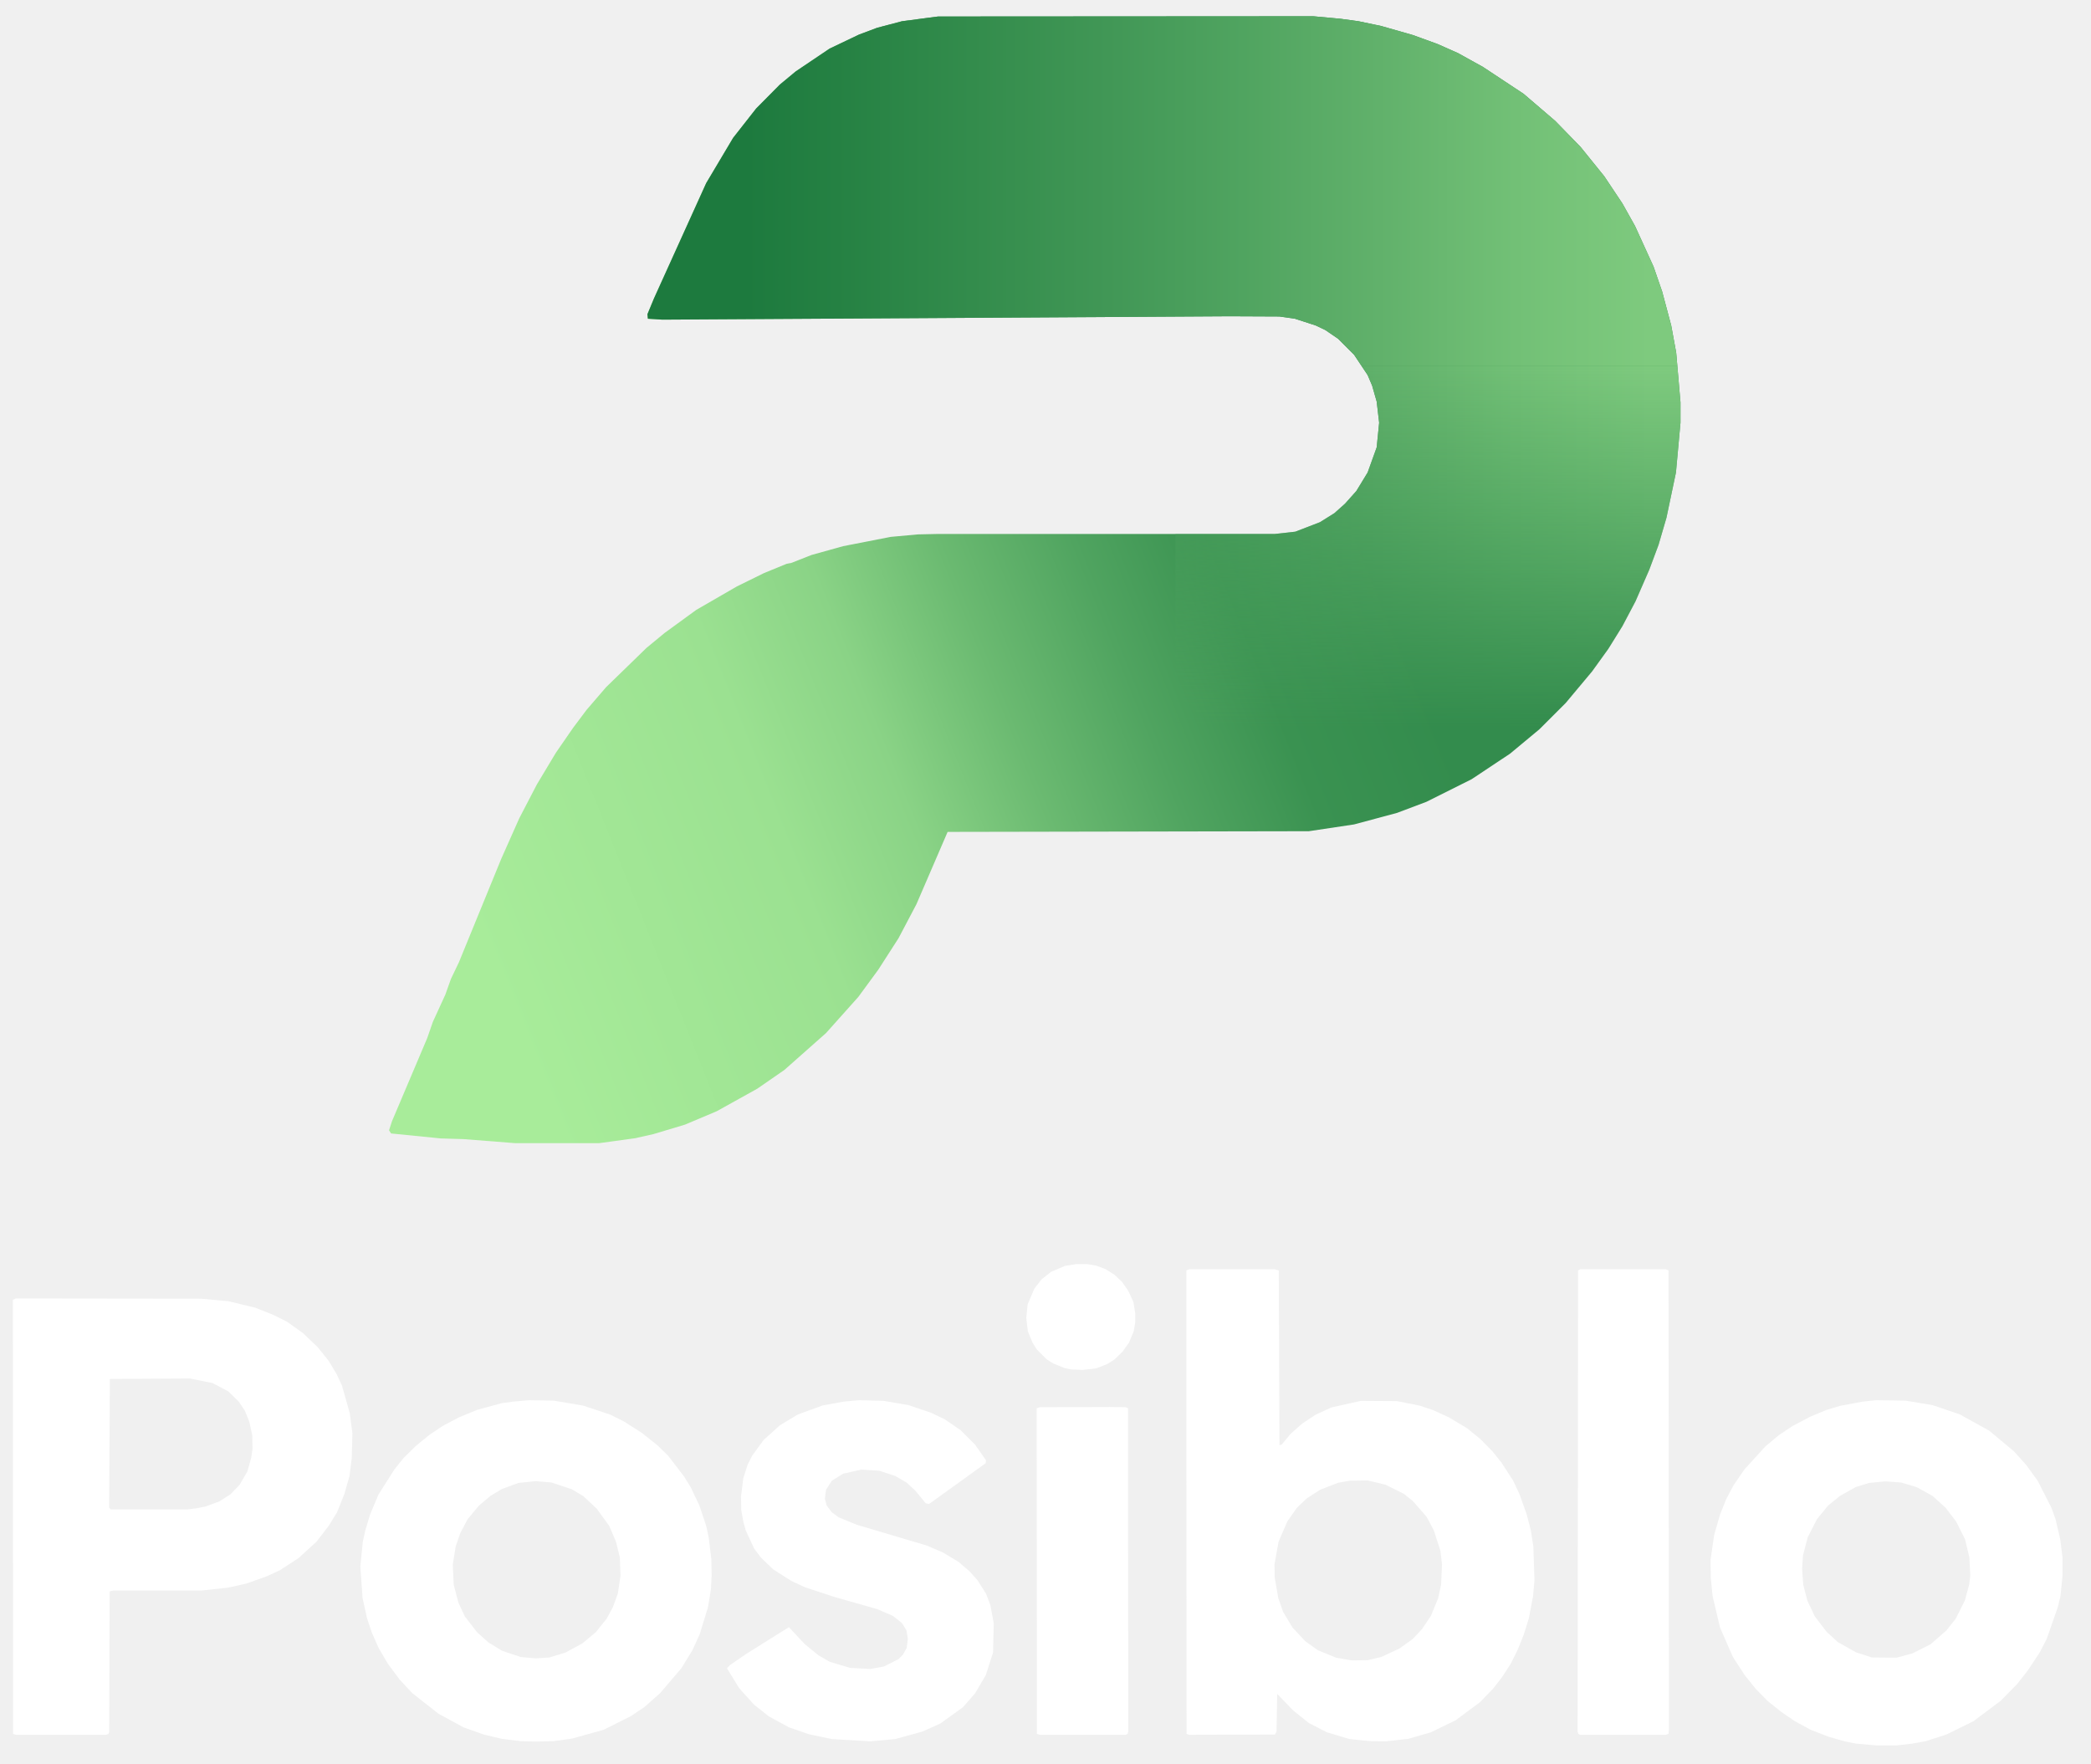
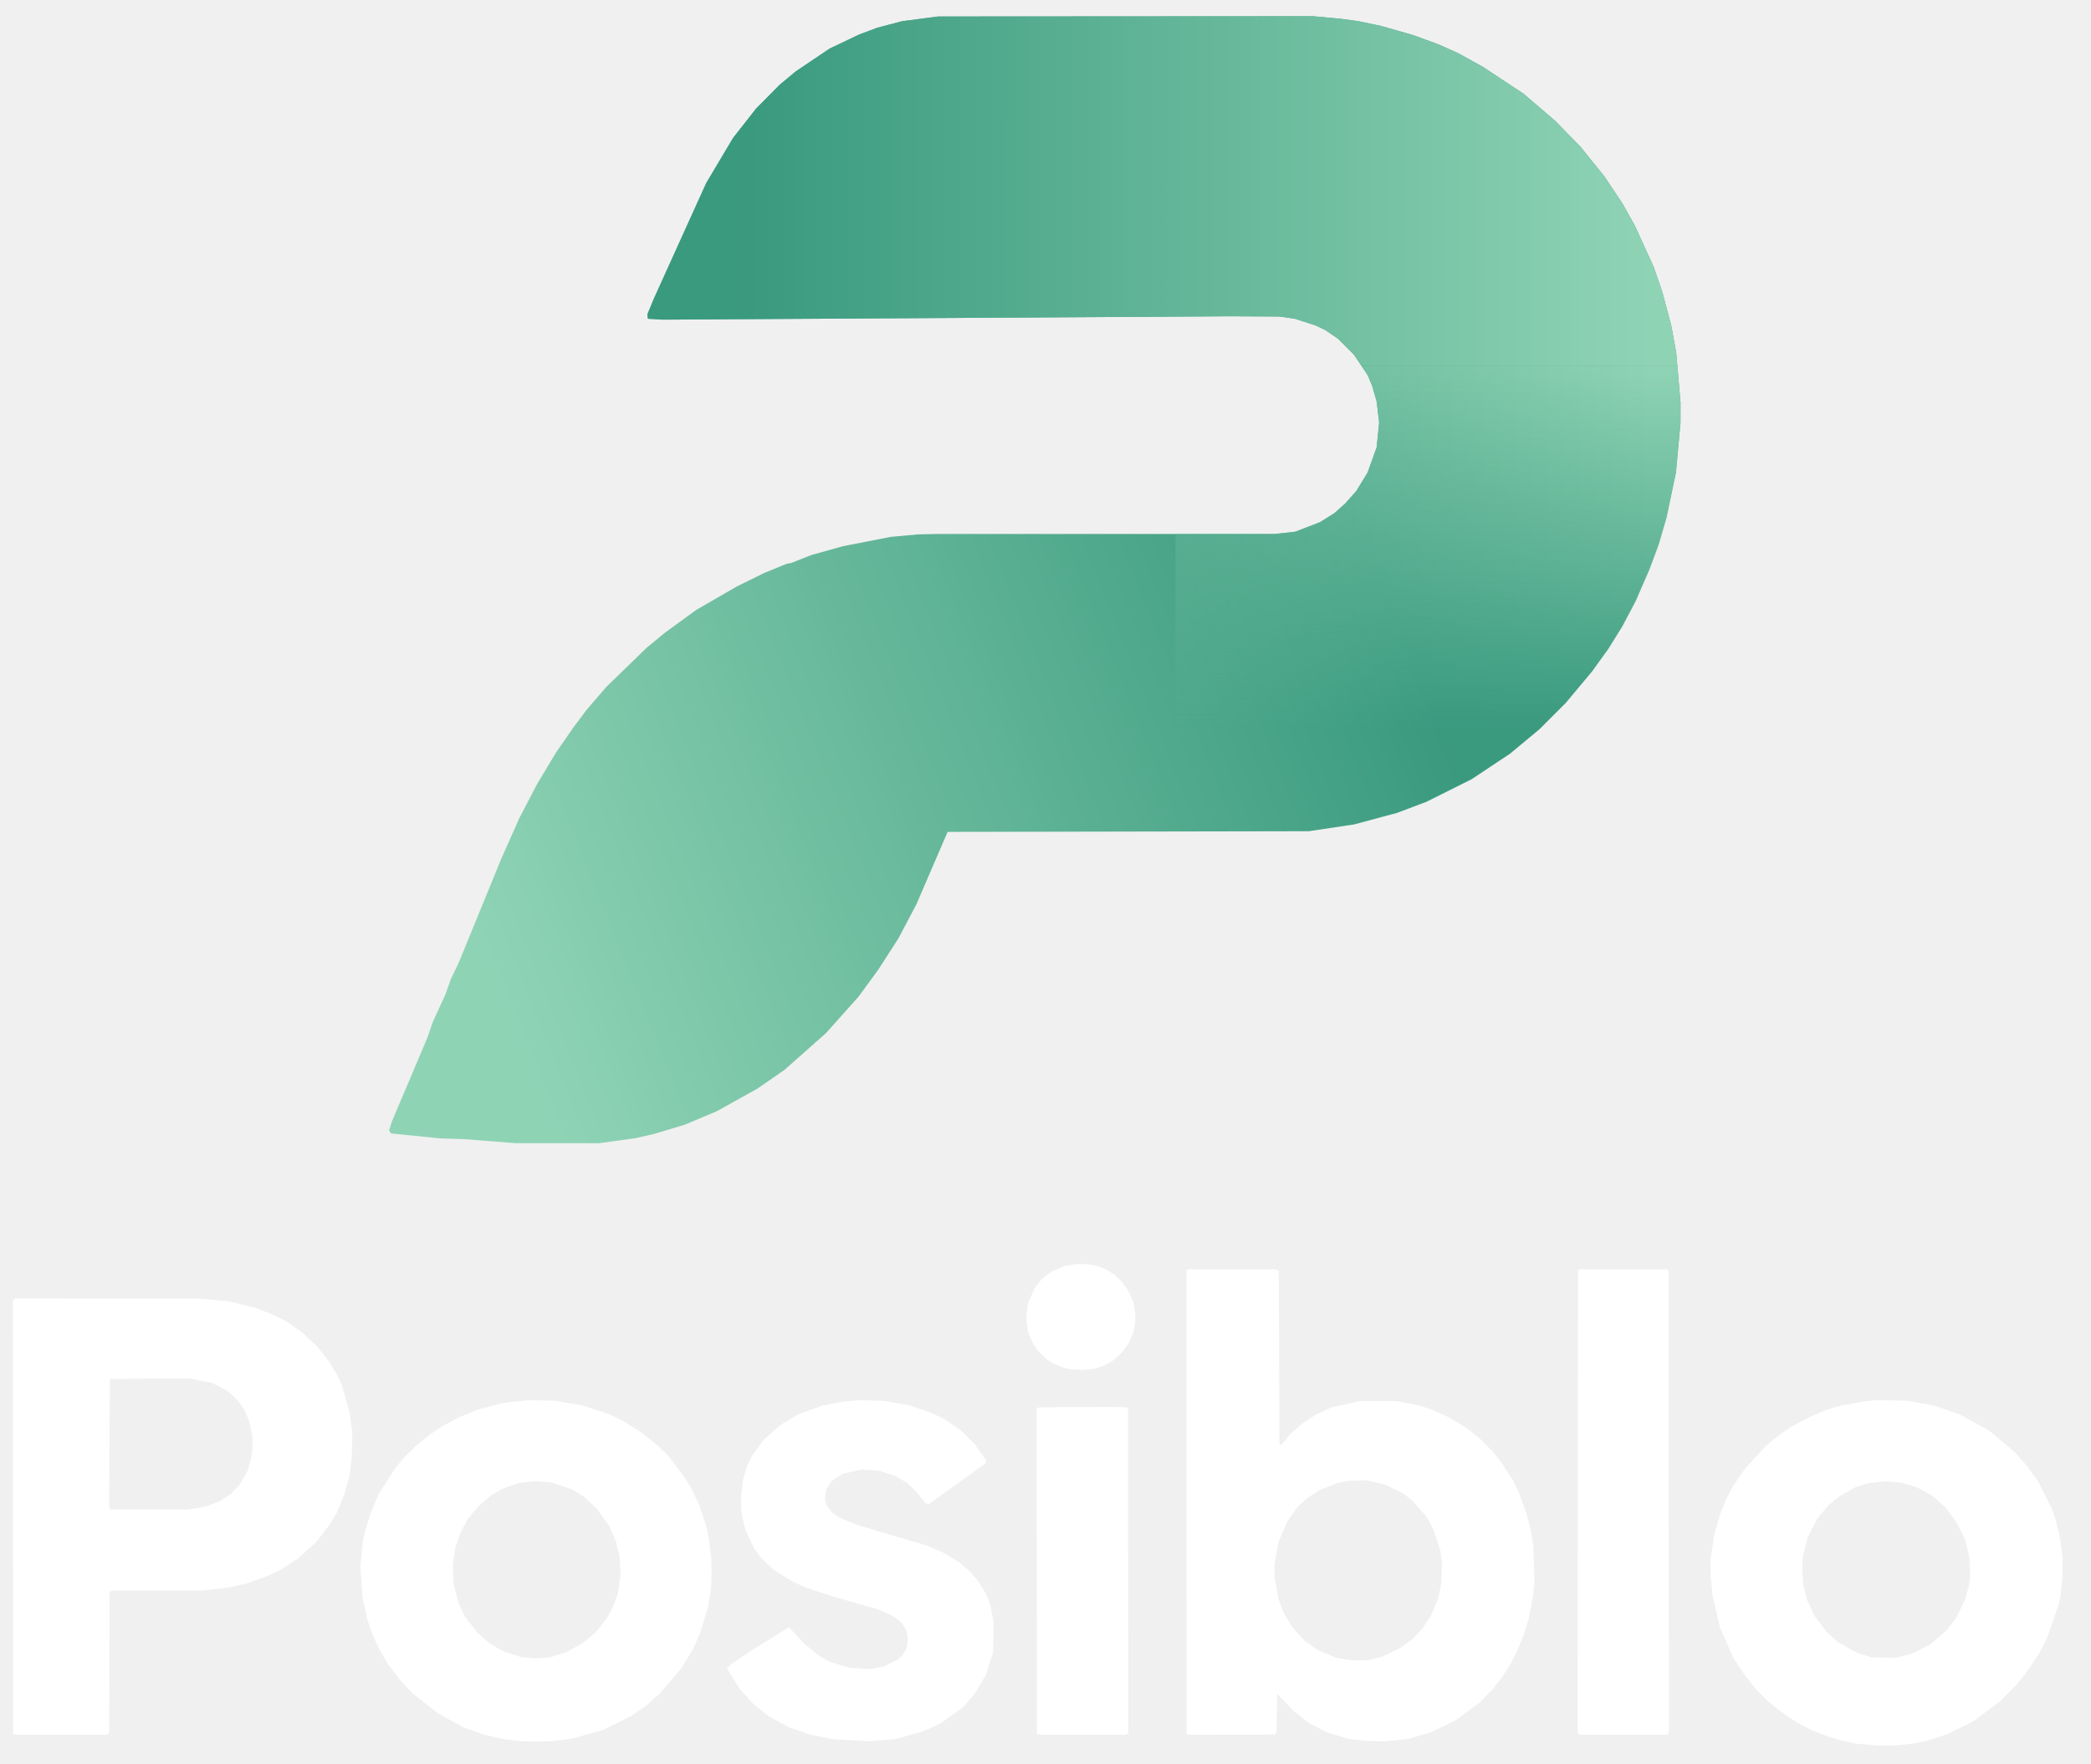
<svg xmlns="http://www.w3.org/2000/svg" viewBox="170 238 925 780" role="img" aria-label="Posiblo">
  <defs>
    <linearGradient id="gl" gradientUnits="userSpaceOnUse" x1="400" y1="700" x2="800" y2="540">
-       <stop offset="0" stop-color="#a8ec9a" />
-       <stop offset=".33" stop-color="#9be191" />
-       <stop offset=".46" stop-color="#8ad386" />
-       <stop offset=".59" stop-color="#6bba71" />
-       <stop offset=".72" stop-color="#50a460" />
-       <stop offset=".85" stop-color="#3a9251" />
-       <stop offset="1" stop-color="#338c4d" />
+       <stop offset="0" stop-color="#8fd3b5" />
+       <stop offset="1" stop-color="#3a9a7e" />
    </linearGradient>
    <linearGradient id="gu" gradientUnits="userSpaceOnUse" x1="500" y1="0" x2="900" y2="0">
-       <stop offset="0" stop-color="#1d7a3e" />
-       <stop offset=".1" stop-color="#258143" />
-       <stop offset=".25" stop-color="#338c4c" />
-       <stop offset=".4" stop-color="#419756" />
-       <stop offset=".55" stop-color="#50a460" />
-       <stop offset=".7" stop-color="#61b16b" />
-       <stop offset=".85" stop-color="#72c076" />
-       <stop offset="1" stop-color="#7eca7e" />
+       <stop offset="0" stop-color="#3a9a7e" />
+       <stop offset="1" stop-color="#8fd3b5" />
    </linearGradient>
    <linearGradient id="gm" gradientUnits="userSpaceOnUse" x1="0" y1="400" x2="0" y2="560">
      <stop offset="0" stop-color="#fff" />
      <stop offset="1" stop-color="#000" />
    </linearGradient>
    <mask id="mu" maskUnits="userSpaceOnUse" x="160" y="230" width="940" height="560">
      <rect x="160" y="230" width="940" height="170" fill="#fff" />
      <rect x="690" y="400" width="410" height="160" fill="url(#gm)" />
    </mask>
  </defs>
  <g id="mark">
    <path d="M579.6 246.0 L585.0 245.3 L751.0 245.2 L763.0 246.3 L771.0 247.4 L781.0 249.5 L795.0 253.5 L806.0 257.5 L815.0 261.5 L826.0 267.6 L844.0 279.5 L858.0 291.5 L869.2 303.0 L879.7 316.0 L887.7 328.0 L893.3 338.0 L901.5 356.0 L905.3 367.0 L909.3 382.0 L911.5 394.0 L913.4 416.0 L913.4 425.0 L911.4 447.0 L907.2 467.0 L903.7 479.0 L899.6 490.0 L893.5 504.0 L887.7 515.0 L881.5 525.0 L874.3 535.0 L862.6 549.0 L851.0 560.6 L838.0 571.4 L821.0 582.7 L801.0 592.7 L788.0 597.6 L769.0 602.7 L749.0 605.7 L589.2 606.0 L575.4 638.0 L567.5 653.0 L558.5 667.0 L549.7 679.0 L535.4 695.0 L517.0 711.3 L505.0 719.6 L487.0 729.6 L473.0 735.5 L459.0 739.7 L451.0 741.5 L435.0 743.7 L398.0 743.7 L375.0 741.9 L365.0 741.6 L343.0 739.4 L342.1 738.0 L343.4 734.0 L359.0 697.2 L361.5 690.0 L367.0 678.0 L369.5 671.0 L373.0 663.7 L391.7 618.0 L399.7 600.0 L407.5 585.0 L415.9 571.0 L423.5 560.0 L429.5 552.0 L438.1 542.0 L456.0 524.6 L464.0 518.0 L478.0 507.8 L496.0 497.4 L508.0 491.5 L518.0 487.4 L520.1 487.0 L529.0 483.5 L543.0 479.6 L564.0 475.5 L576.0 474.4 L585.0 474.2 L734.0 474.2 L743.0 473.2 L753.9 469.0 L760.3 465.0 L765.0 460.8 L770.0 455.2 L775.0 447.0 L779.0 435.9 L780.1 425.0 L779.0 415.6 L777.0 408.6 L775.0 403.9 L769.0 394.9 L762.0 387.9 L756.3 384.0 L752.1 382.0 L742.9 379.0 L736.0 378.0 L714.0 377.9 L463.0 379.4 L456.6 379.0 L456.4 377.0 L459.3 370.0 L482.4 319.0 L494.3 299.0 L504.5 286.0 L515.0 275.4 L522.0 269.6 L537.0 259.5 L550.0 253.3 L558.0 250.3 L569.0 247.4Z" fill="url(#gl)" />
    <path d="M579.6 246.0 L585.0 245.3 L751.0 245.2 L763.0 246.3 L771.0 247.4 L781.0 249.5 L795.0 253.5 L806.0 257.5 L815.0 261.5 L826.0 267.6 L844.0 279.5 L858.0 291.5 L869.2 303.0 L879.7 316.0 L887.7 328.0 L893.3 338.0 L901.5 356.0 L905.3 367.0 L909.3 382.0 L911.5 394.0 L913.4 416.0 L913.4 425.0 L911.4 447.0 L907.2 467.0 L903.7 479.0 L899.6 490.0 L893.5 504.0 L887.7 515.0 L881.5 525.0 L874.3 535.0 L862.6 549.0 L851.0 560.6 L838.0 571.4 L821.0 582.7 L801.0 592.7 L788.0 597.6 L769.0 602.7 L749.0 605.7 L589.2 606.0 L575.4 638.0 L567.5 653.0 L558.5 667.0 L549.7 679.0 L535.4 695.0 L517.0 711.3 L505.0 719.6 L487.0 729.6 L473.0 735.5 L459.0 739.7 L451.0 741.5 L435.0 743.7 L398.0 743.7 L375.0 741.9 L365.0 741.6 L343.0 739.4 L342.1 738.0 L343.4 734.0 L359.0 697.2 L361.5 690.0 L367.0 678.0 L369.5 671.0 L373.0 663.7 L391.7 618.0 L399.7 600.0 L407.5 585.0 L415.9 571.0 L423.5 560.0 L429.5 552.0 L438.1 542.0 L456.0 524.6 L464.0 518.0 L478.0 507.8 L496.0 497.4 L508.0 491.5 L518.0 487.4 L520.1 487.0 L529.0 483.5 L543.0 479.6 L564.0 475.5 L576.0 474.4 L585.0 474.2 L734.0 474.2 L743.0 473.2 L753.9 469.0 L760.3 465.0 L765.0 460.8 L770.0 455.2 L775.0 447.0 L779.0 435.9 L780.1 425.0 L779.0 415.6 L777.0 408.6 L775.0 403.9 L769.0 394.9 L762.0 387.9 L756.3 384.0 L752.1 382.0 L742.9 379.0 L736.0 378.0 L714.0 377.9 L463.0 379.4 L456.6 379.0 L456.4 377.0 L459.3 370.0 L482.4 319.0 L494.3 299.0 L504.5 286.0 L515.0 275.4 L522.0 269.6 L537.0 259.5 L550.0 253.3 L558.0 250.3 L569.0 247.4Z" fill="url(#gu)" mask="url(#mu)" />
  </g>
  <path id="wordmark" d="M641.1 798.0 L646.0 797.2 L651.0 797.2 L655.0 797.9 L659.0 799.4 L663.0 801.9 L666.3 805.0 L669.1 809.0 L671.4 814.0 L672.2 819.0 L672.2 823.0 L671.5 827.0 L669.4 832.0 L666.5 836.0 L663.0 839.4 L660.0 841.3 L655.0 843.3 L649.0 844.0 L644.0 843.8 L641.0 843.2 L636.0 841.2 L633.0 839.3 L628.7 835.0 L626.8 832.0 L624.7 827.0 L624.0 821.0 L624.6 815.0 L627.6 808.0 L630.7 804.0 L635.0 800.6ZM694.8 800.0 L696.0 799.5 L734.0 799.5 L735.7 800.0 L736.0 877.3 L737.0 877.0 L741.0 872.2 L746.0 867.8 L752.0 863.8 L759.0 860.6 L772.0 857.7 L788.0 857.8 L798.0 859.8 L804.0 861.8 L811.0 865.0 L819.0 869.8 L825.0 874.7 L830.2 880.0 L834.2 885.0 L839.4 893.0 L842.2 899.0 L845.4 908.0 L847.2 915.0 L848.3 922.0 L848.8 937.0 L848.2 944.0 L846.3 954.0 L844.1 961.0 L841.3 968.0 L838.3 974.0 L834.4 980.0 L830.5 985.0 L824.7 991.0 L813.9 999.0 L803.0 1004.3 L793.0 1007.2 L783.0 1008.3 L776.0 1008.2 L767.0 1007.3 L757.0 1004.3 L749.0 1000.2 L742.0 994.6 L735.0 987.3 L734.7 1004.0 L734.0 1005.3 L696.0 1005.4 L694.9 1005.0ZM868.1 800.0 L869.0 799.5 L888.0 799.5 L907.0 799.5 L908.1 800.0 L908.3 1003.0 L908.1 1005.0 L907.0 1005.4 L869.0 1005.4 L868.2 1005.0 L867.9 1004.0ZM175.7 813.0 L177.0 812.4 L259.0 812.5 L271.0 813.6 L283.0 816.5 L291.0 819.7 L297.0 822.7 L304.0 827.7 L310.6 834.0 L315.4 840.0 L319.0 846.0 L321.3 851.0 L324.7 863.0 L325.9 872.0 L325.6 883.0 L324.6 891.0 L322.3 899.0 L319.1 907.0 L315.4 913.0 L310.0 920.0 L302.0 927.3 L294.0 932.5 L288.0 935.3 L279.0 938.5 L271.0 940.3 L259.0 941.6 L220.0 941.6 L218.5 942.0 L218.3 1004.0 L218.0 1005.0 L217.0 1005.4 L177.0 1005.4 L175.8 1005.0ZM218.6 848.0 L254.0 847.8 L264.0 849.8 L271.0 853.5 L275.6 858.0 L278.3 862.0 L280.3 867.0 L281.6 873.0 L281.7 879.0 L281.1 883.0 L279.4 889.0 L276.0 894.8 L272.0 899.0 L267.0 902.2 L261.0 904.4 L257.0 905.2 L253.0 905.7 L219.0 905.7 L218.3 905.0 L218.3 902.0ZM397.2 858.0 L404.0 857.4 L415.0 857.6 L428.0 859.8 L440.0 863.8 L446.0 866.8 L454.0 871.9 L461.0 877.5 L465.6 882.0 L472.5 891.0 L475.6 896.0 L479.4 904.0 L482.4 913.0 L483.5 918.0 L484.7 928.0 L484.8 935.0 L484.5 941.0 L483.2 949.0 L479.5 961.0 L476.3 968.0 L471.4 976.0 L462.0 987.0 L455.0 993.2 L449.0 997.2 L437.0 1003.2 L423.0 1007.1 L415.0 1008.2 L407.0 1008.4 L400.0 1008.2 L392.0 1007.2 L384.0 1005.3 L375.0 1002.1 L364.0 996.1 L352.4 987.0 L346.8 981.0 L341.6 974.0 L337.5 967.0 L334.4 960.0 L332.4 954.0 L330.4 945.0 L329.4 931.0 L330.5 920.0 L331.6 915.0 L333.7 908.0 L337.5 899.0 L344.5 888.0 L348.5 883.0 L354.0 877.6 L360.0 872.7 L366.0 868.7 L373.0 865.0 L381.0 861.7 L392.0 858.7ZM543.4 858.0 L550.0 857.4 L561.0 857.7 L572.0 859.6 L582.0 863.0 L588.0 865.9 L595.0 870.7 L601.3 877.0 L606.2 884.0 L606.0 885.3 L581.0 903.3 L579.5 903.0 L575.0 897.5 L571.0 893.8 L566.0 890.9 L559.0 888.6 L551.0 888.1 L543.0 889.9 L538.0 893.0 L535.4 897.0 L534.9 901.0 L535.7 904.0 L538.0 907.0 L541.0 909.2 L549.0 912.5 L580.0 921.7 L587.0 924.7 L594.0 928.9 L598.8 933.0 L602.4 937.0 L606.2 943.0 L608.1 948.0 L609.6 956.0 L609.3 969.0 L606.1 979.0 L601.4 987.0 L596.0 993.2 L586.0 1000.4 L578.0 1004.0 L566.0 1007.3 L555.0 1008.3 L538.0 1007.3 L528.0 1005.2 L519.0 1002.1 L510.0 997.2 L503.5 992.0 L497.0 984.8 L491.6 976.0 L493.0 974.5 L500.0 969.7 L519.0 957.8 L526.0 965.3 L532.0 970.2 L537.0 973.1 L546.0 975.8 L555.0 976.3 L561.0 975.2 L567.4 972.0 L569.4 970.0 L571.1 967.0 L571.6 963.0 L571.0 959.2 L569.0 956.0 L565.0 952.8 L558.0 949.8 L539.0 944.4 L526.0 940.1 L520.0 937.3 L512.0 932.2 L506.6 927.0 L503.6 923.0 L499.9 915.0 L498.8 911.0 L497.9 906.0 L497.8 900.0 L498.8 892.0 L500.7 886.0 L502.7 882.0 L507.8 875.0 L515.0 868.5 L523.0 863.7 L534.0 859.7ZM994.2 858.0 L1000.0 857.4 L1013.0 857.6 L1025.0 859.6 L1037.0 863.7 L1050.0 870.9 L1060.9 880.0 L1066.3 886.0 L1071.4 893.0 L1077.5 905.0 L1079.3 910.0 L1081.4 919.0 L1082.4 927.0 L1082.4 935.0 L1081.5 944.0 L1080.3 949.0 L1075.4 963.0 L1072.3 969.0 L1067.0 977.0 L1062.3 983.0 L1055.0 990.4 L1043.0 999.4 L1031.0 1005.3 L1022.0 1008.2 L1016.0 1009.3 L1009.0 1010.1 L1000.0 1010.1 L991.0 1009.3 L986.0 1008.3 L979.0 1006.3 L971.0 1003.2 L964.0 999.4 L958.0 995.3 L952.0 990.5 L946.6 985.0 L941.8 979.0 L936.6 971.0 L930.9 958.0 L927.6 944.0 L926.8 936.0 L926.7 928.0 L928.3 917.0 L930.9 908.0 L933.7 901.0 L936.9 895.0 L941.7 888.0 L951.0 877.8 L957.0 872.8 L963.0 868.8 L971.0 864.6 L978.0 861.7 L984.0 859.9ZM628.6 861.0 L630.0 860.5 L661.0 860.4 L668.0 860.5 L669.0 861.0 L669.1 1004.0 L668.8 1005.0 L668.0 1005.4 L630.0 1005.4 L628.7 1005.0ZM767.2 893.0 L775.0 892.9 L783.0 894.8 L791.0 898.8 L795.0 902.0 L801.1 909.0 L804.3 915.0 L807.2 924.0 L807.9 930.0 L807.5 939.0 L806.2 945.0 L803.0 952.8 L799.0 958.7 L795.0 963.0 L789.0 967.3 L781.0 971.0 L775.0 972.4 L768.0 972.5 L761.0 971.3 L753.0 968.0 L747.4 964.0 L741.8 958.0 L737.6 951.0 L735.5 945.0 L733.9 936.0 L733.8 930.0 L735.6 920.0 L739.5 911.0 L743.7 905.0 L748.0 900.9 L754.0 897.0 L762.0 893.9ZM399.3 894.0 L407.0 893.2 L414.0 893.8 L423.0 896.8 L428.0 899.8 L434.0 905.4 L439.5 913.0 L442.5 920.0 L444.2 927.0 L444.5 935.0 L443.3 943.0 L441.1 949.0 L438.4 954.0 L433.6 960.0 L427.6 965.0 L420.0 969.1 L413.0 971.2 L407.0 971.6 L400.3 971.0 L392.0 968.2 L386.0 964.5 L381.0 960.0 L375.6 953.0 L372.8 947.0 L370.7 939.0 L370.3 930.0 L371.6 922.0 L373.7 916.0 L376.9 910.0 L381.9 904.0 L387.0 899.7 L392.0 896.7ZM996.8 894.0 L1004.0 893.3 L1011.0 893.8 L1018.0 895.9 L1025.0 899.8 L1030.7 905.0 L1035.3 911.0 L1039.3 919.0 L1041.2 927.0 L1041.6 935.0 L1041.1 939.0 L1039.2 946.0 L1035.2 954.0 L1031.0 959.3 L1024.0 965.4 L1016.0 969.4 L1009.0 971.3 L998.0 971.2 L991.0 968.9 L983.0 964.4 L978.0 959.8 L972.8 953.0 L969.5 946.0 L967.7 939.0 L967.2 932.0 L967.6 926.0 L969.7 918.0 L973.8 910.0 L978.7 904.0 L984.0 899.7 L991.0 895.8Z" fill="#ffffff" fill-rule="evenodd" />
</svg>
